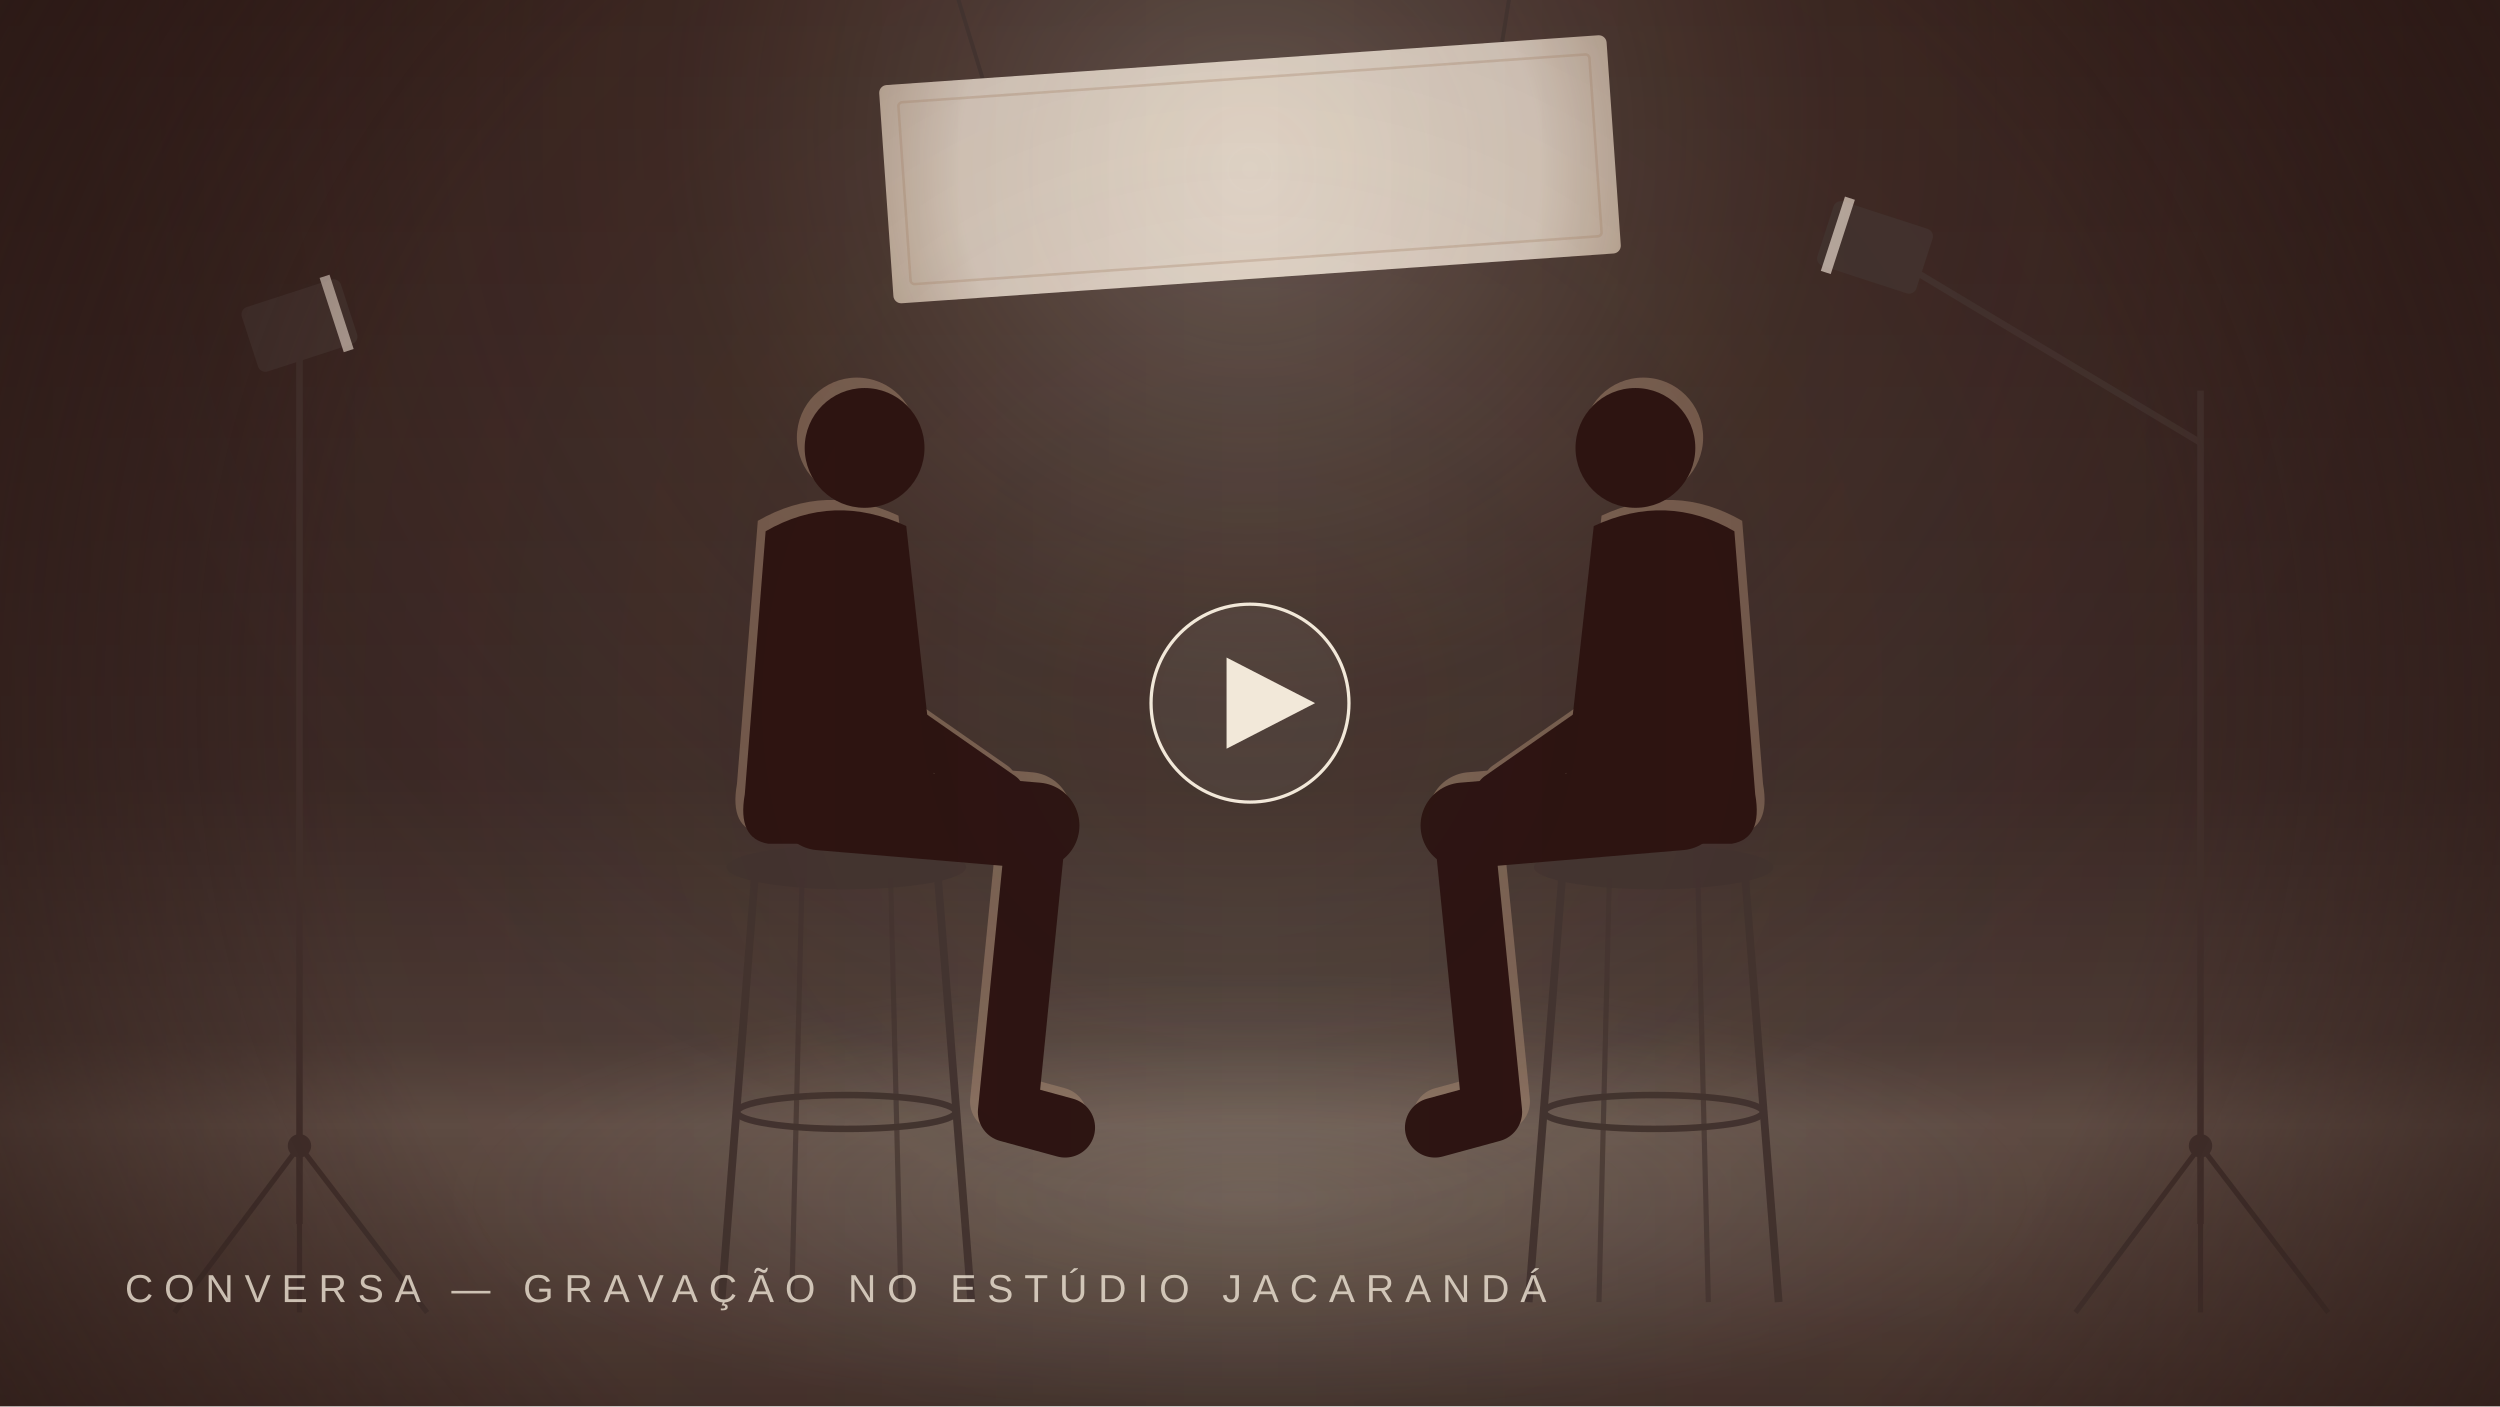
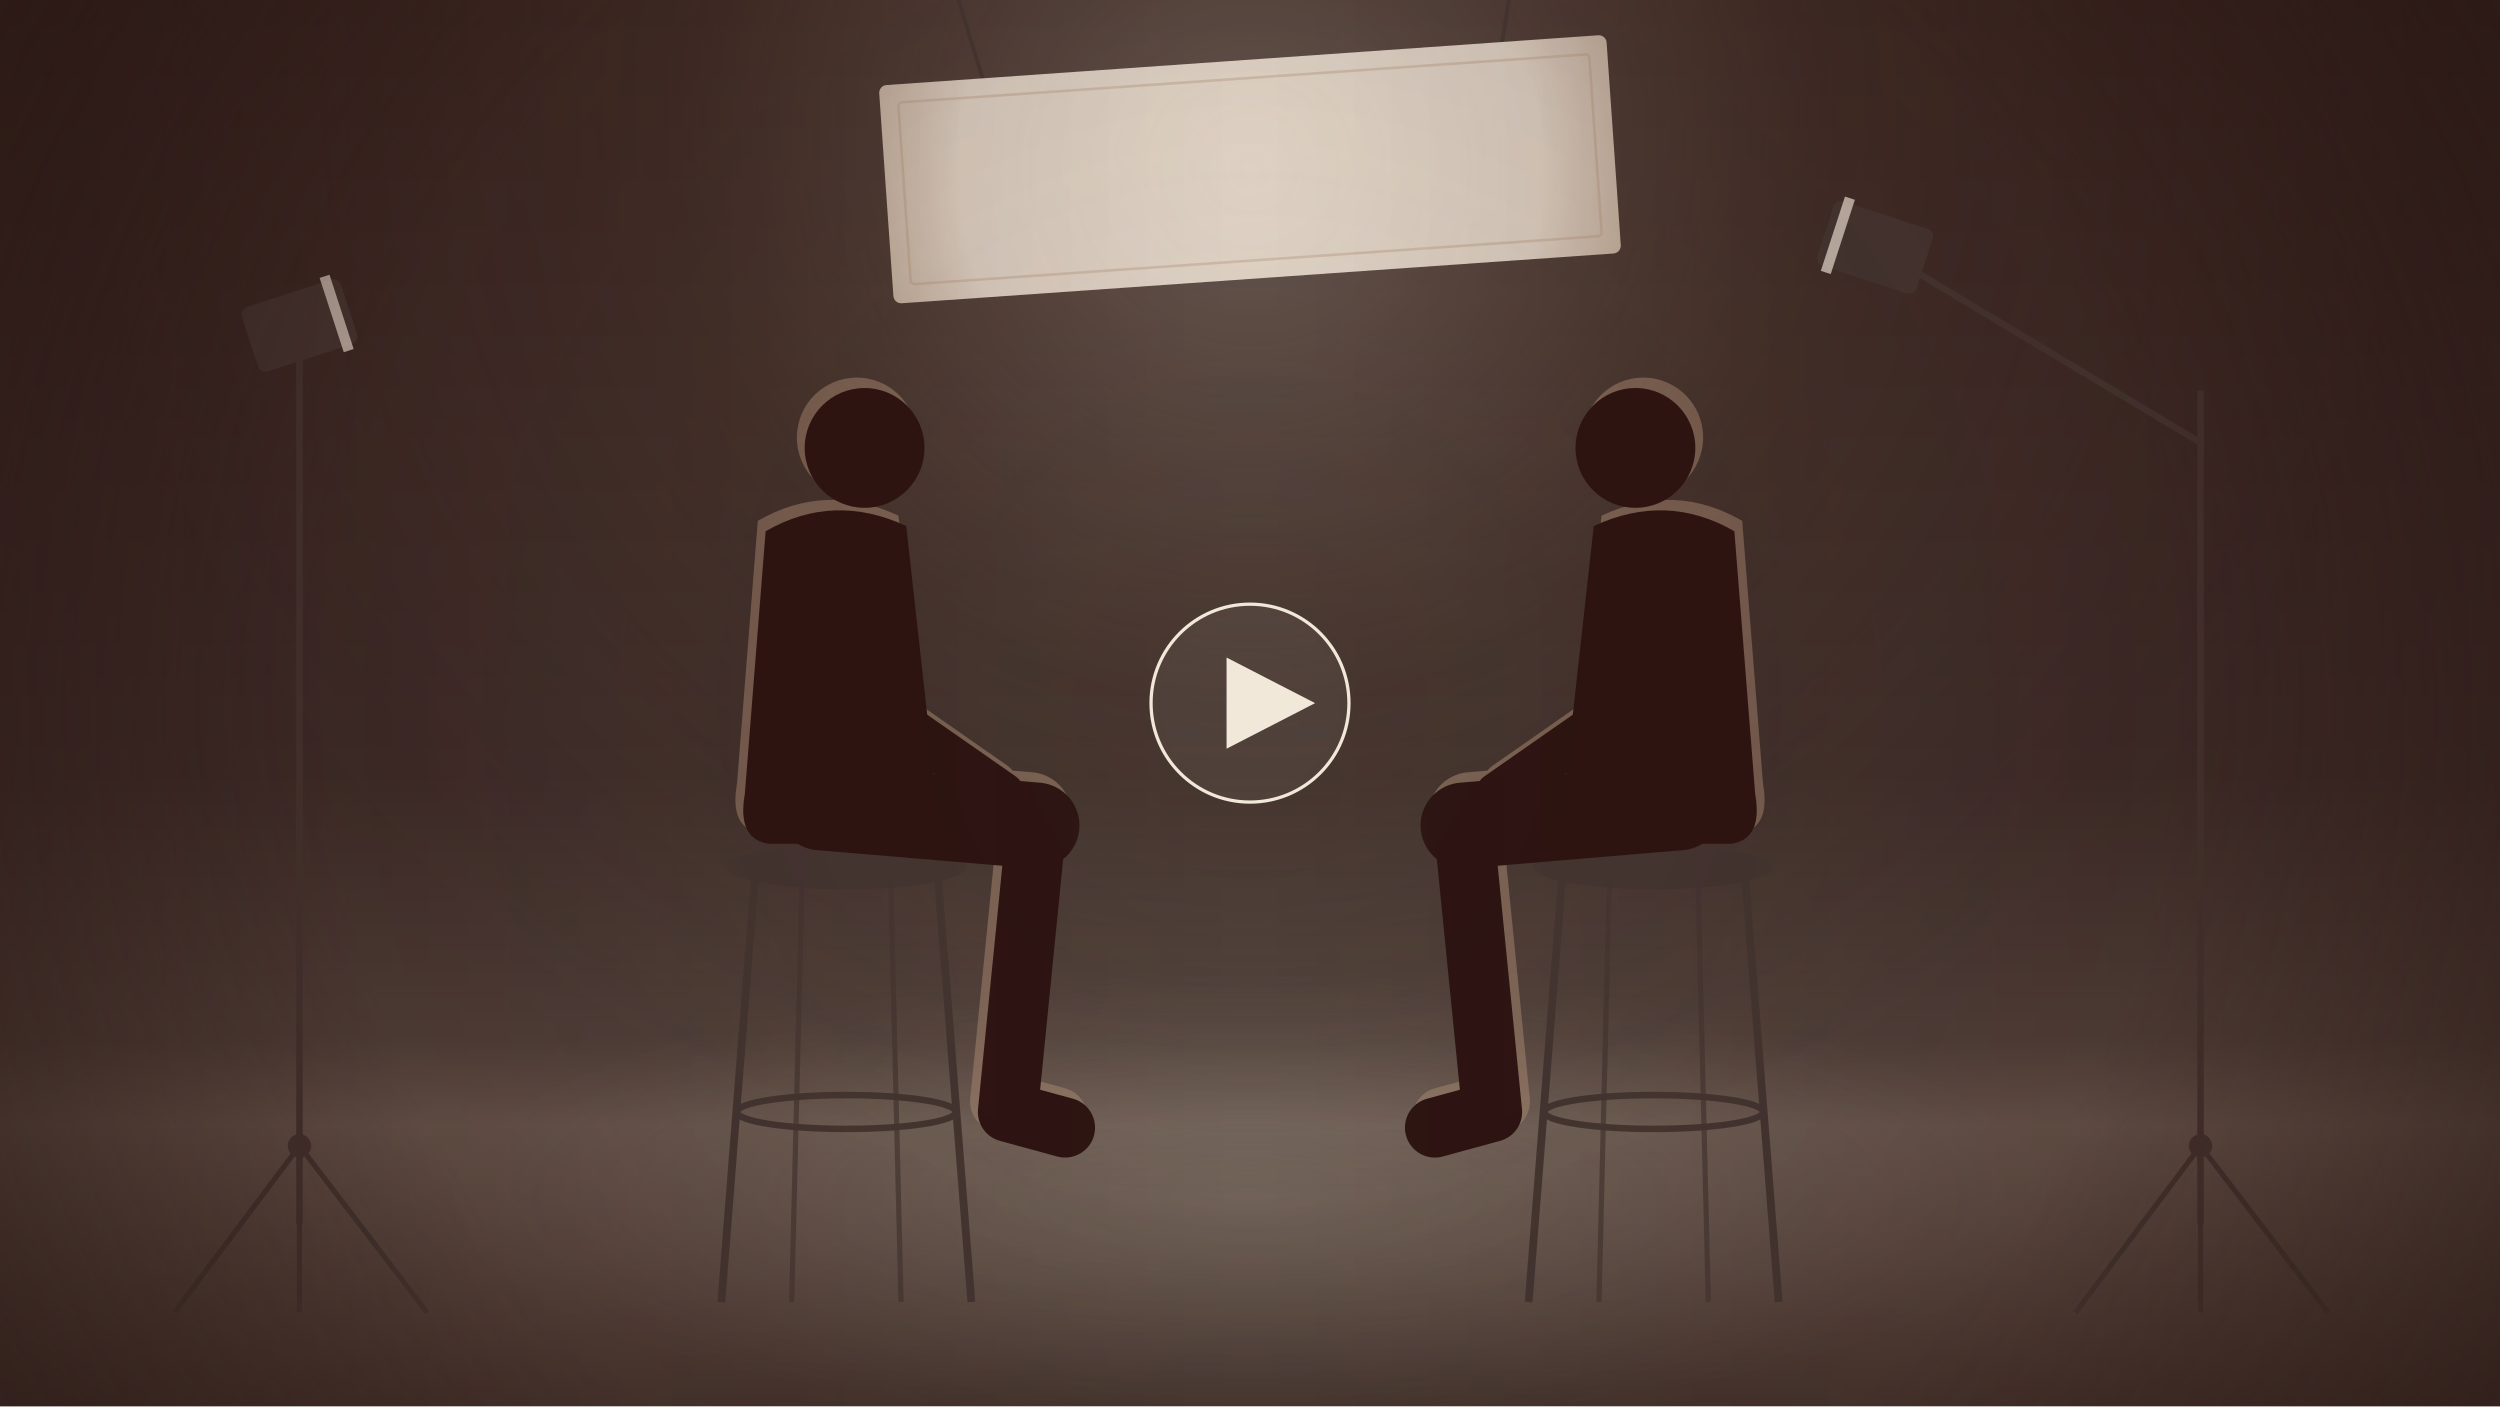
<svg xmlns="http://www.w3.org/2000/svg" viewBox="0 0 1920 1080" width="1920" height="1080" role="img" aria-labelledby="ph-video-conversa-t">
  <defs>
    <linearGradient id="ph-video-conversa-cyc" gradientUnits="userSpaceOnUse" x1="0" y1="0" x2="0" y2="1080">
      <stop offset="0" stop-color="#30211D" stop-opacity="1" />
      <stop offset="0.55" stop-color="#3C302C" stop-opacity="1" />
      <stop offset="0.74" stop-color="#52463F" stop-opacity="1" />
      <stop offset="0.8" stop-color="#695C52" stop-opacity="1" />
      <stop offset="1" stop-color="#463831" stop-opacity="1" />
    </linearGradient>
    <radialGradient id="ph-video-conversa-key" gradientUnits="userSpaceOnUse" cx="960" cy="40" r="900" fy="140">
      <stop offset="0" stop-color="#F2E8D9" stop-opacity="0.3" />
      <stop offset="0.5" stop-color="#B8997D" stop-opacity="0.1" />
      <stop offset="1" stop-color="#B8997D" stop-opacity="0" />
    </radialGradient>
    <radialGradient id="ph-video-conversa-pool" gradientUnits="userSpaceOnUse" cx="960" cy="920" r="620" gradientTransform="translate(0 920) scale(1 .28) translate(0 -920)">
      <stop offset="0" stop-color="#F2E8D9" stop-opacity="0.16" />
      <stop offset="1" stop-color="#F2E8D9" stop-opacity="0" />
    </radialGradient>
    <radialGradient id="ph-video-conversa-box" gradientUnits="userSpaceOnUse" cx="960" cy="130" r="320">
      <stop offset="0" stop-color="#F2E8D9" stop-opacity="1" />
      <stop offset="0.7" stop-color="#F2E8D9" stop-opacity="0.92" />
      <stop offset="1" stop-color="#D4C1AA" stop-opacity="0.85" />
    </radialGradient>
    <radialGradient id="ph-video-conversa-vig" gradientUnits="userSpaceOnUse" cx="960" cy="540" r="1180">
      <stop offset="0" stop-color="#2A1A16" stop-opacity="0" />
      <stop offset="0.6" stop-color="#2A1A16" stop-opacity="0.1" />
      <stop offset="1" stop-color="#2A1A16" stop-opacity="0.8" />
    </radialGradient>
    <linearGradient id="ph-video-conversa-sep" gradientUnits="userSpaceOnUse" x1="0" y1="0" x2="1920" y2="0">
      <stop offset="0" stop-color="#3B0000" stop-opacity="0.18" />
      <stop offset="0.5" stop-color="#3B0000" stop-opacity="0.05" />
      <stop offset="1" stop-color="#3B0000" stop-opacity="0.18" />
    </linearGradient>
  </defs>
  <rect width="1920" height="1080" fill="url(#ph-video-conversa-cyc)" />
  <rect width="1920" height="1080" fill="url(#ph-video-conversa-key)" />
  <rect width="1920" height="1080" fill="url(#ph-video-conversa-pool)" />
  <g transform="rotate(-4 960 130)">
    <line x1="740" y1="-40" x2="760" y2="46" stroke="#453A35" stroke-width="3" />
    <line x1="1180" y1="-40" x2="1160" y2="46" stroke="#453A35" stroke-width="3" />
    <rect x="680" y="46" width="560" height="168" rx="6" fill="url(#ph-video-conversa-box)" />
    <rect x="694" y="60" width="532" height="140" rx="3" fill="none" stroke="#B8997D" stroke-opacity=".35" stroke-width="2" />
  </g>
  <line x1="230" y1="250" x2="230" y2="940" stroke="#453A35" stroke-width="5" />
  <line x1="230" y1="880" x2="134" y2="1008" stroke="#453A35" stroke-width="4" />
  <line x1="230" y1="880" x2="230" y2="1008" stroke="#453A35" stroke-width="4" />
  <line x1="230" y1="880" x2="328" y2="1008" stroke="#453A35" stroke-width="4" />
  <circle cx="230" cy="880" r="9" fill="#453A35" />
  <g transform="translate(230 250) rotate(-18)">
    <rect x="-40" y="-26" width="80" height="52" rx="6" fill="#453A35" />
    <rect x="26" y="-30" width="8" height="60" fill="#F2E8D9" fill-opacity=".8" />
  </g>
  <line x1="1690" y1="300" x2="1690" y2="940" stroke="#453A35" stroke-width="5" />
  <line x1="1690" y1="880" x2="1594" y2="1008" stroke="#453A35" stroke-width="4" />
  <line x1="1690" y1="880" x2="1690" y2="1008" stroke="#453A35" stroke-width="4" />
  <line x1="1690" y1="880" x2="1788" y2="1008" stroke="#453A35" stroke-width="4" />
  <circle cx="1690" cy="880" r="9" fill="#453A35" />
  <line x1="1690" y1="340" x2="1440" y2="190" stroke="#453A35" stroke-width="5" />
  <g transform="translate(1440 190) rotate(18)">
    <rect x="-40" y="-26" width="80" height="52" rx="6" fill="#453A35" />
    <rect x="-34" y="-30" width="8" height="60" fill="#F2E8D9" fill-opacity=".8" />
  </g>
  <ellipse cx="650" cy="666" rx="92" ry="17" fill="#453A35" />
  <line x1="580" y1="670" x2="554" y2="1000" stroke="#453A35" stroke-width="6" />
  <line x1="616" y1="674" x2="608" y2="1000" stroke="#453A35" stroke-width="4" stroke-opacity=".7" />
  <line x1="720" y1="670" x2="746" y2="1000" stroke="#453A35" stroke-width="6" />
  <line x1="684" y1="674" x2="692" y2="1000" stroke="#453A35" stroke-width="4" stroke-opacity=".7" />
  <ellipse cx="650" cy="854" rx="84" ry="13" fill="none" stroke="#453A35" stroke-width="5" />
  <ellipse cx="1270" cy="666" rx="92" ry="17" fill="#453A35" />
  <line x1="1200" y1="670" x2="1174" y2="1000" stroke="#453A35" stroke-width="6" />
  <line x1="1236" y1="674" x2="1228" y2="1000" stroke="#453A35" stroke-width="4" stroke-opacity=".7" />
  <line x1="1340" y1="670" x2="1366" y2="1000" stroke="#453A35" stroke-width="6" />
  <line x1="1304" y1="674" x2="1312" y2="1000" stroke="#453A35" stroke-width="4" stroke-opacity=".7" />
  <ellipse cx="1270" cy="854" rx="84" ry="13" fill="none" stroke="#453A35" stroke-width="5" />
  <g transform="translate(-6 -8)" opacity=".5">
    <circle cx="664" cy="344" r="46" fill="#B8997D" />
    <path fill="#B8997D" d="M588 408Q640 378 696 404L720 620Q710 648 680 648H590Q566 644 572 610Z" />
    <polyline fill="none" stroke="#B8997D" stroke-width="66" stroke-linecap="round" stroke-linejoin="round" points="630,620 796,634" />
    <polyline fill="none" stroke="#B8997D" stroke-width="46" stroke-linecap="round" stroke-linejoin="round" points="796,634 774,854 818,866" />
    <polyline fill="none" stroke="#B8997D" stroke-width="34" stroke-linecap="round" stroke-linejoin="round" points="660,430 684,550 770,610" />
  </g>
  <circle cx="664" cy="344" r="46" fill="#2C1613" />
  <path fill="#2C1613" d="M588 408Q640 378 696 404L720 620Q710 648 680 648H590Q566 644 572 610Z" />
  <polyline fill="none" stroke="#2C1613" stroke-width="66" stroke-linecap="round" stroke-linejoin="round" points="630,620 796,634" />
  <polyline fill="none" stroke="#2C1613" stroke-width="46" stroke-linecap="round" stroke-linejoin="round" points="796,634 774,854 818,866" />
  <polyline fill="none" stroke="#2C1613" stroke-width="34" stroke-linecap="round" stroke-linejoin="round" points="660,430 684,550 770,610" />
  <g transform="translate(6 -8)" opacity=".5">
    <circle cx="1256" cy="344" r="46" fill="#B8997D" />
    <path fill="#B8997D" d="M1332 408Q1280 378 1224 404L1200 620Q1210 648 1240 648H1330Q1354 644 1348 610Z" />
    <polyline fill="none" stroke="#B8997D" stroke-width="66" stroke-linecap="round" stroke-linejoin="round" points="1290,620 1124,634" />
    <polyline fill="none" stroke="#B8997D" stroke-width="46" stroke-linecap="round" stroke-linejoin="round" points="1124,634 1146,854 1102,866" />
    <polyline fill="none" stroke="#B8997D" stroke-width="34" stroke-linecap="round" stroke-linejoin="round" points="1260,430 1236,550 1150,610" />
  </g>
  <circle cx="1256" cy="344" r="46" fill="#2C1613" />
  <path fill="#2C1613" d="M1332 408Q1280 378 1224 404L1200 620Q1210 648 1240 648H1330Q1354 644 1348 610Z" />
  <polyline fill="none" stroke="#2C1613" stroke-width="66" stroke-linecap="round" stroke-linejoin="round" points="1290,620 1124,634" />
  <polyline fill="none" stroke="#2C1613" stroke-width="46" stroke-linecap="round" stroke-linejoin="round" points="1124,634 1146,854 1102,866" />
  <polyline fill="none" stroke="#2C1613" stroke-width="34" stroke-linecap="round" stroke-linejoin="round" points="1260,430 1236,550 1150,610" />
  <rect width="1920" height="1080" fill="url(#ph-video-conversa-sep)" />
  <rect width="1920" height="1080" fill="url(#ph-video-conversa-vig)" />
  <circle cx="960" cy="540" r="76" fill="#F2E8D9" fill-opacity=".06" stroke="#F2E8D9" stroke-width="2.5" />
  <path d="M942 505L1010 540L942 575Z" fill="#F2E8D9" />
-   <text x="96" y="1000" font-family="Jost, 'Semplicita Pro', 'Avenir Next', 'Helvetica Neue', Arial, sans-serif" font-size="30" font-weight="400" letter-spacing="8.4" fill="#F2E8D9" fill-opacity="0.78" text-anchor="start">CONVERSA — GRAVAÇÃO NO ESTÚDIO JACARANDÁ</text>
</svg>
